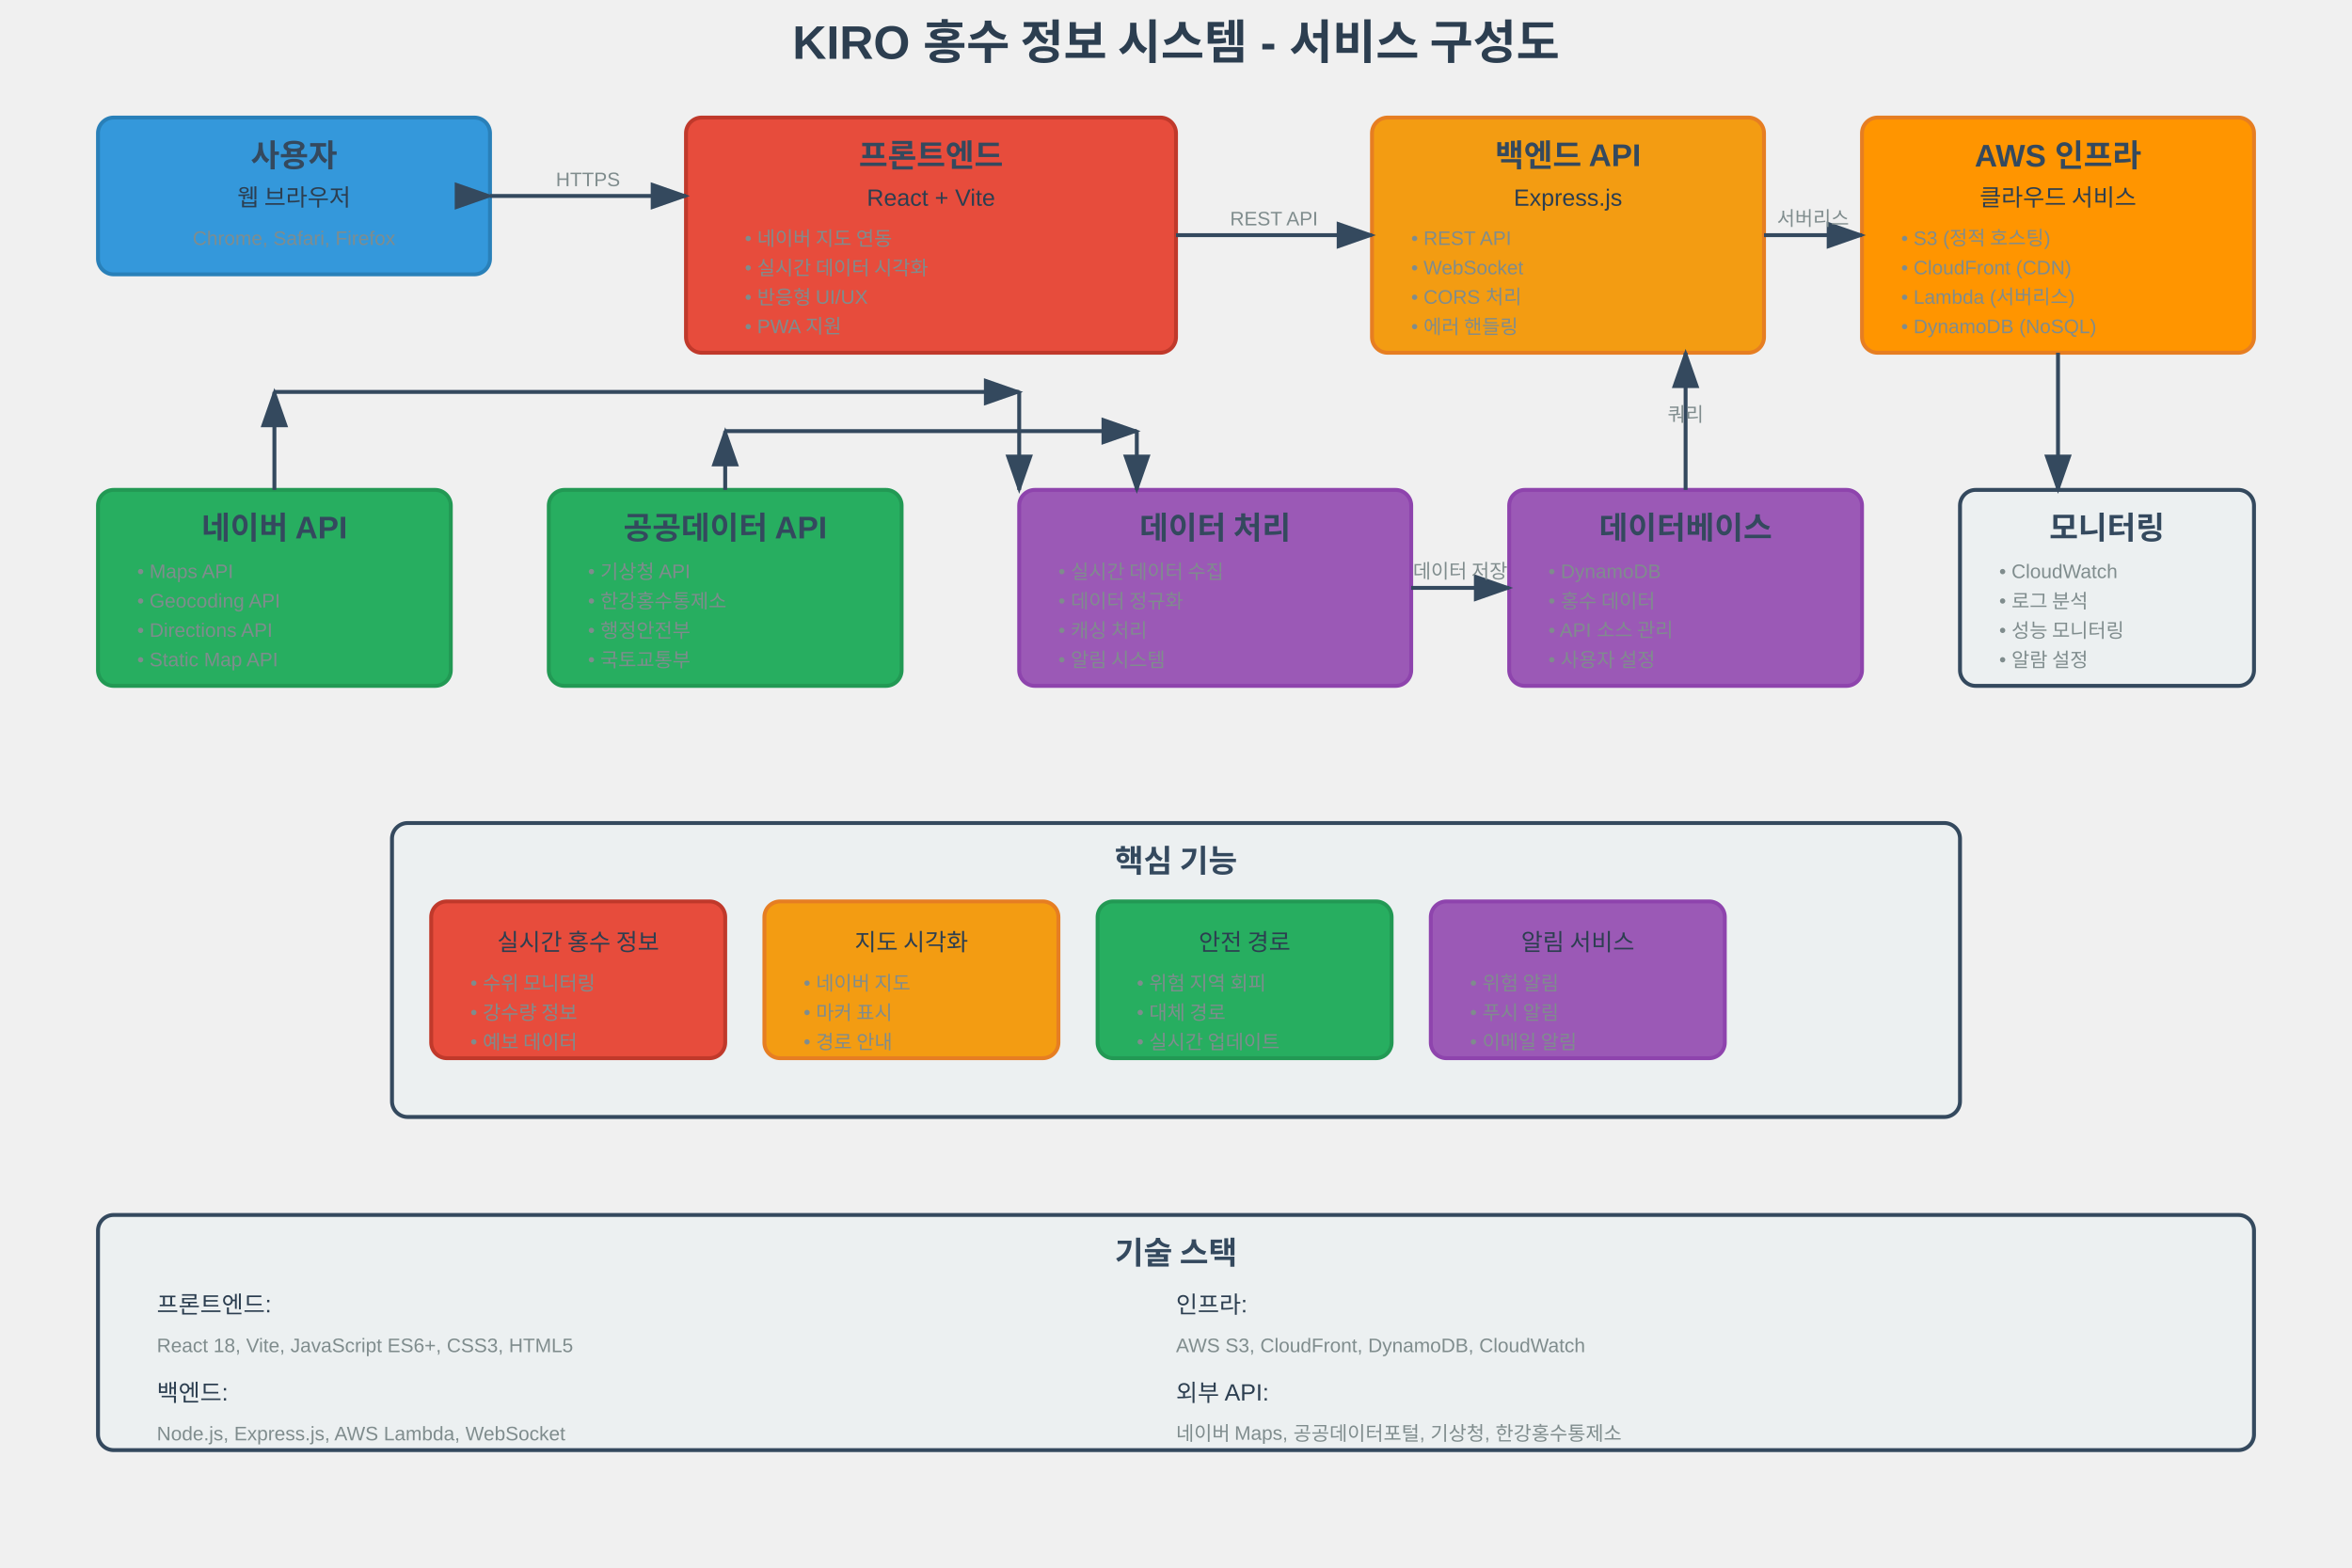
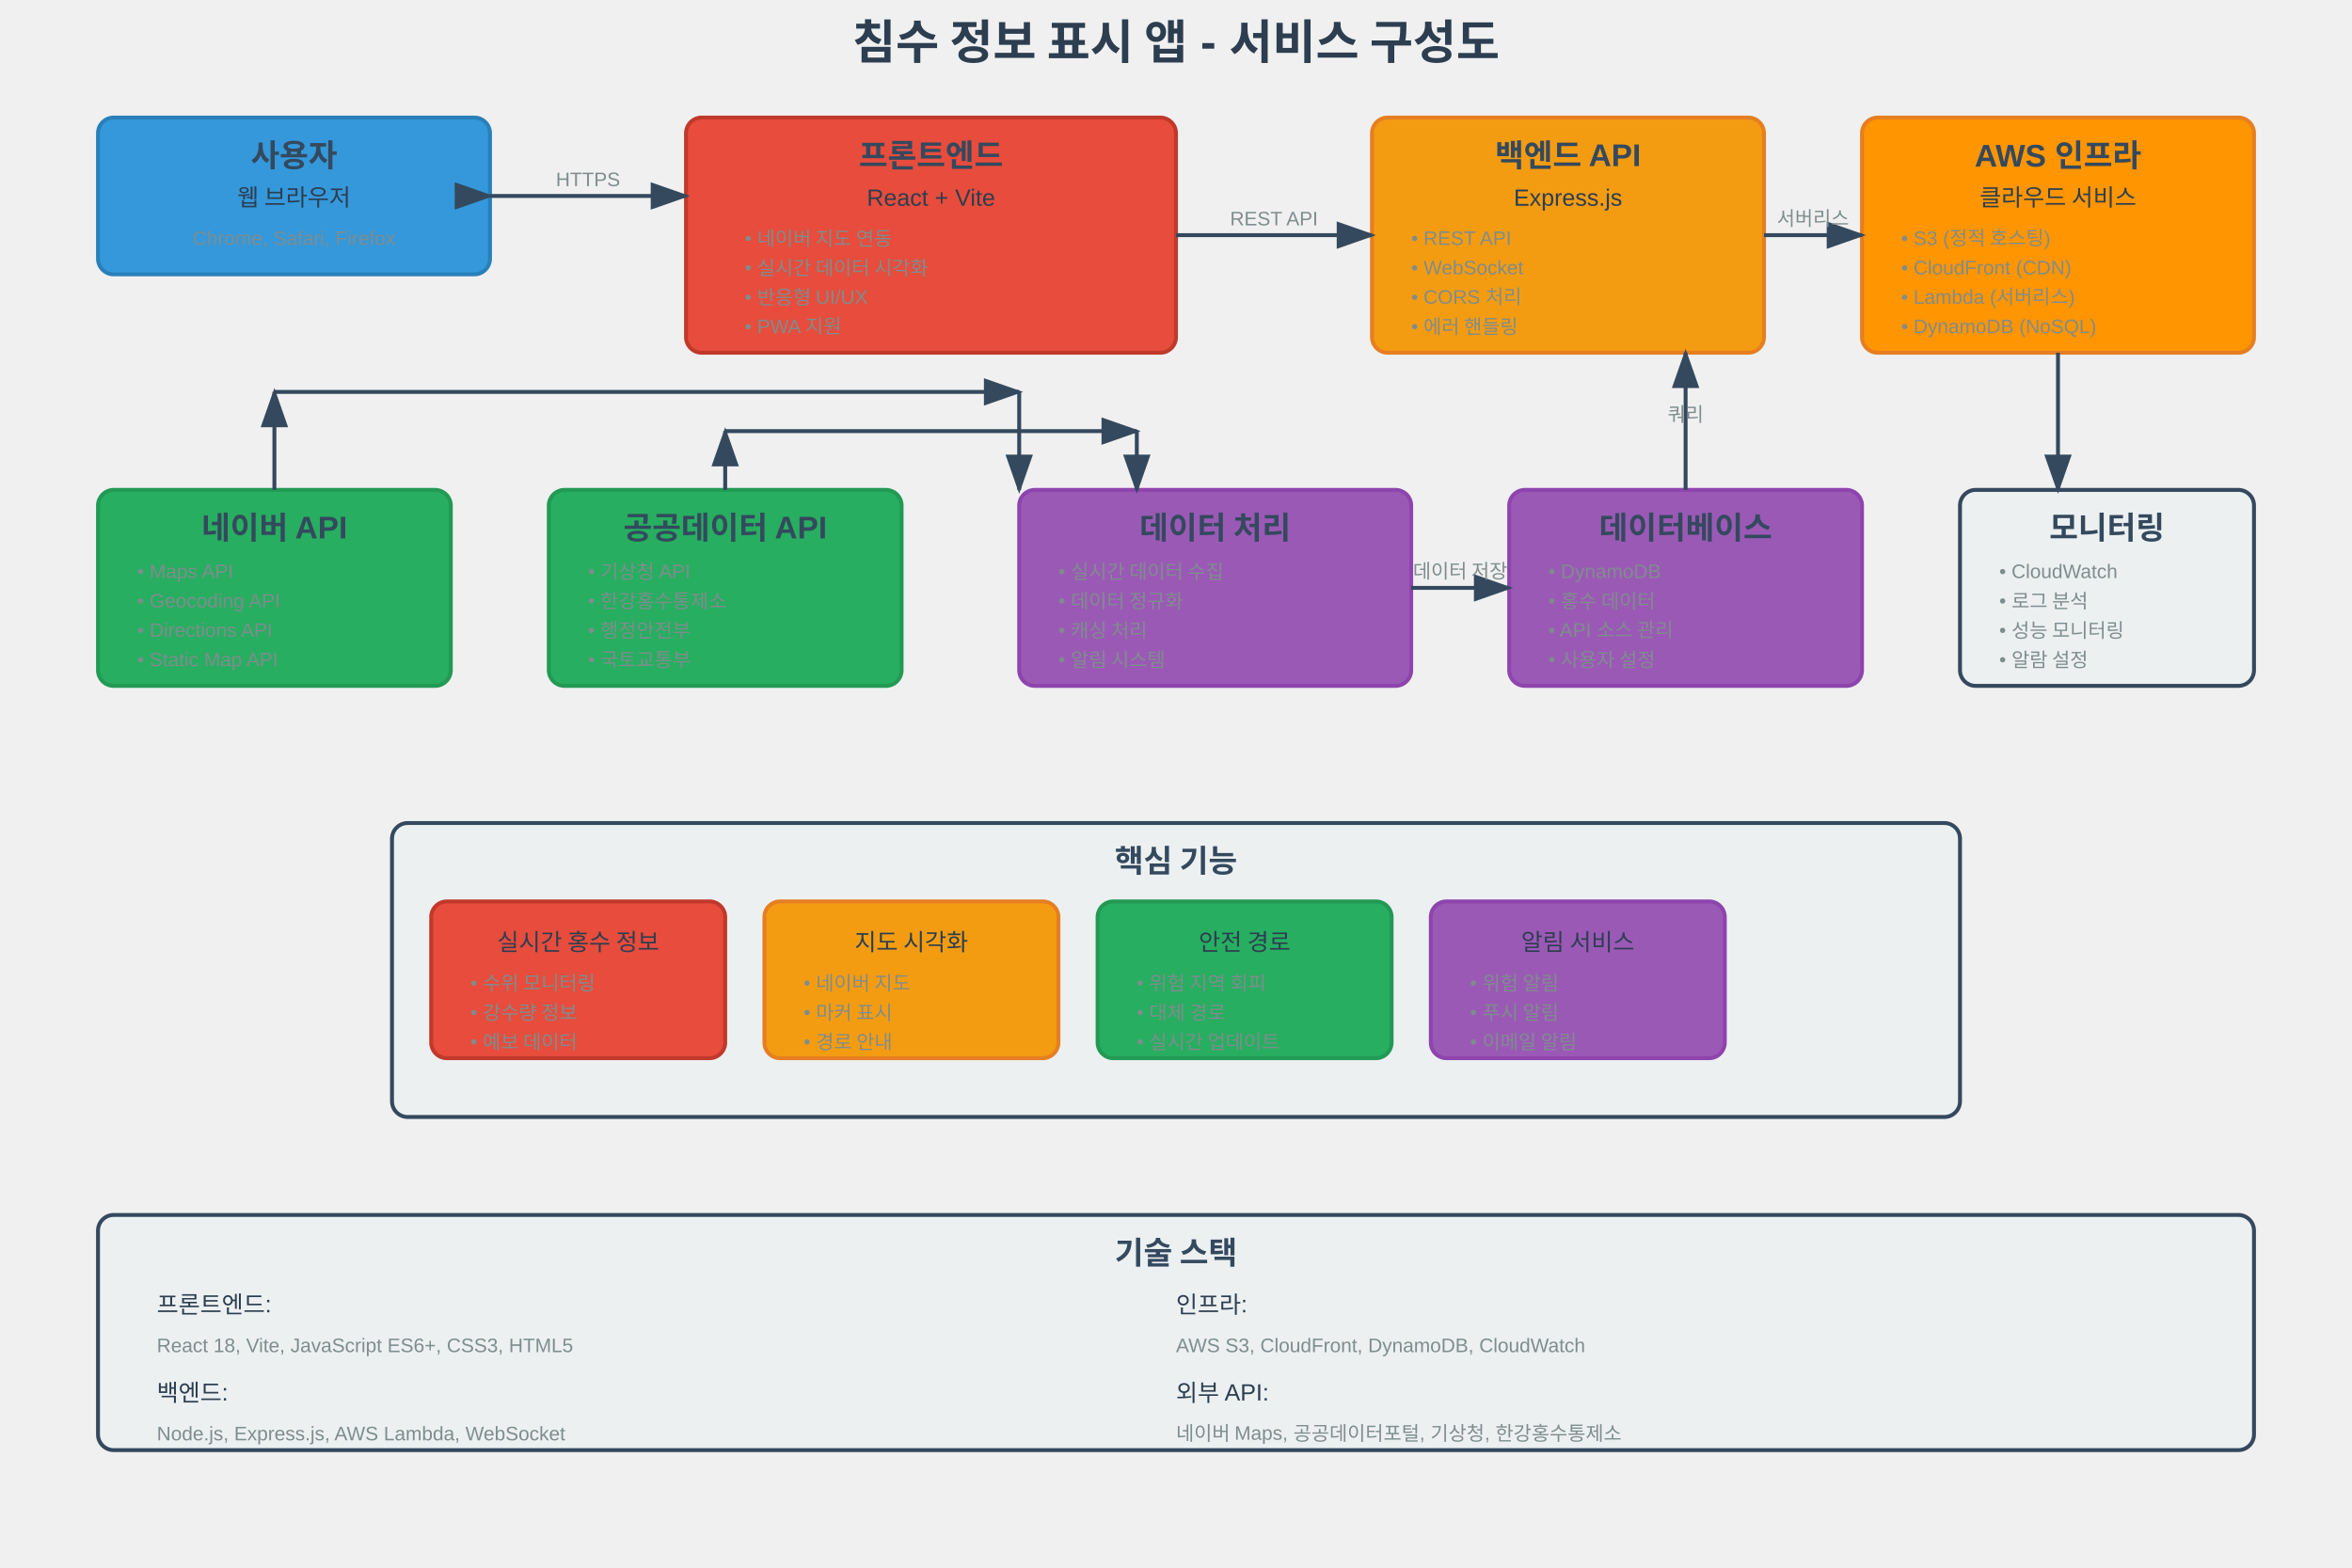
<svg xmlns="http://www.w3.org/2000/svg" width="1200" height="800">
  <defs>
    <style>
      .title { font: bold 24px Arial; fill: #2c3e50; }
      .subtitle { font: bold 16px Arial; fill: #34495e; }
      .text { font: 12px Arial; fill: #2c3e50; }
      .small-text { font: 10px Arial; fill: #7f8c8d; }
      .box { fill: #ecf0f1; stroke: #34495e; stroke-width: 2; rx: 8; }
      .user-box { fill: #3498db; stroke: #2980b9; stroke-width: 2; rx: 8; }
      .frontend-box { fill: #e74c3c; stroke: #c0392b; stroke-width: 2; rx: 8; }
      .backend-box { fill: #f39c12; stroke: #e67e22; stroke-width: 2; rx: 8; }
      .aws-box { fill: #ff9500; stroke: #e67e22; stroke-width: 2; rx: 8; }
      .api-box { fill: #27ae60; stroke: #229954; stroke-width: 2; rx: 8; }
      .data-box { fill: #9b59b6; stroke: #8e44ad; stroke-width: 2; rx: 8; }
      .arrow { stroke: #34495e; stroke-width: 2; fill: none; marker-end: url(#arrowhead); }
      .bi-arrow { stroke: #34495e; stroke-width: 2; fill: none; marker-end: url(#arrowhead); marker-start: url(#arrowhead); }
    </style>
    <marker id="arrowhead" markerWidth="10" markerHeight="7" refX="9" refY="3.5" orient="auto">
      <polygon points="0 0, 10 3.5, 0 7" fill="#34495e" />
    </marker>
  </defs>
-   <text x="600" y="30" text-anchor="middle" class="title">KIRO 홍수 정보 시스템 - 서비스 구성도</text>
+   <text x="600" y="30" text-anchor="middle" class="title">침수 정보 표시 앱 - 서비스 구성도</text>
  <rect x="50" y="60" width="200" height="80" class="user-box" />
  <text x="150" y="85" text-anchor="middle" class="subtitle" fill="white">사용자</text>
  <text x="150" y="105" text-anchor="middle" class="text" fill="white">웹 브라우저</text>
  <text x="150" y="125" text-anchor="middle" class="small-text" fill="white">Chrome, Safari, Firefox</text>
  <rect x="350" y="60" width="250" height="120" class="frontend-box" />
  <text x="475" y="85" text-anchor="middle" class="subtitle" fill="white">프론트엔드</text>
  <text x="475" y="105" text-anchor="middle" class="text" fill="white">React + Vite</text>
  <text x="380" y="125" text-anchor="start" class="small-text" fill="white">• 네이버 지도 연동</text>
  <text x="380" y="140" text-anchor="start" class="small-text" fill="white">• 실시간 데이터 시각화</text>
  <text x="380" y="155" text-anchor="start" class="small-text" fill="white">• 반응형 UI/UX</text>
  <text x="380" y="170" text-anchor="start" class="small-text" fill="white">• PWA 지원</text>
  <rect x="700" y="60" width="200" height="120" class="backend-box" />
  <text x="800" y="85" text-anchor="middle" class="subtitle" fill="white">백엔드 API</text>
  <text x="800" y="105" text-anchor="middle" class="text" fill="white">Express.js</text>
  <text x="720" y="125" text-anchor="start" class="small-text" fill="white">• REST API</text>
  <text x="720" y="140" text-anchor="start" class="small-text" fill="white">• WebSocket</text>
  <text x="720" y="155" text-anchor="start" class="small-text" fill="white">• CORS 처리</text>
  <text x="720" y="170" text-anchor="start" class="small-text" fill="white">• 에러 핸들링</text>
  <rect x="950" y="60" width="200" height="120" class="aws-box" />
  <text x="1050" y="85" text-anchor="middle" class="subtitle" fill="white">AWS 인프라</text>
  <text x="1050" y="105" text-anchor="middle" class="text" fill="white">클라우드 서비스</text>
  <text x="970" y="125" text-anchor="start" class="small-text" fill="white">• S3 (정적 호스팅)</text>
  <text x="970" y="140" text-anchor="start" class="small-text" fill="white">• CloudFront (CDN)</text>
  <text x="970" y="155" text-anchor="start" class="small-text" fill="white">• Lambda (서버리스)</text>
  <text x="970" y="170" text-anchor="start" class="small-text" fill="white">• DynamoDB (NoSQL)</text>
  <rect x="50" y="250" width="180" height="100" class="api-box" />
  <text x="140" y="275" text-anchor="middle" class="subtitle" fill="white">네이버 API</text>
  <text x="70" y="295" text-anchor="start" class="small-text" fill="white">• Maps API</text>
  <text x="70" y="310" text-anchor="start" class="small-text" fill="white">• Geocoding API</text>
  <text x="70" y="325" text-anchor="start" class="small-text" fill="white">• Directions API</text>
  <text x="70" y="340" text-anchor="start" class="small-text" fill="white">• Static Map API</text>
  <rect x="280" y="250" width="180" height="100" class="api-box" />
  <text x="370" y="275" text-anchor="middle" class="subtitle" fill="white">공공데이터 API</text>
  <text x="300" y="295" text-anchor="start" class="small-text" fill="white">• 기상청 API</text>
  <text x="300" y="310" text-anchor="start" class="small-text" fill="white">• 한강홍수통제소</text>
  <text x="300" y="325" text-anchor="start" class="small-text" fill="white">• 행정안전부</text>
  <text x="300" y="340" text-anchor="start" class="small-text" fill="white">• 국토교통부</text>
  <rect x="520" y="250" width="200" height="100" class="data-box" />
  <text x="620" y="275" text-anchor="middle" class="subtitle" fill="white">데이터 처리</text>
  <text x="540" y="295" text-anchor="start" class="small-text" fill="white">• 실시간 데이터 수집</text>
  <text x="540" y="310" text-anchor="start" class="small-text" fill="white">• 데이터 정규화</text>
  <text x="540" y="325" text-anchor="start" class="small-text" fill="white">• 캐싱 처리</text>
  <text x="540" y="340" text-anchor="start" class="small-text" fill="white">• 알림 시스템</text>
  <rect x="770" y="250" width="180" height="100" class="data-box" />
  <text x="860" y="275" text-anchor="middle" class="subtitle" fill="white">데이터베이스</text>
  <text x="790" y="295" text-anchor="start" class="small-text" fill="white">• DynamoDB</text>
  <text x="790" y="310" text-anchor="start" class="small-text" fill="white">• 홍수 데이터</text>
  <text x="790" y="325" text-anchor="start" class="small-text" fill="white">• API 소스 관리</text>
  <text x="790" y="340" text-anchor="start" class="small-text" fill="white">• 사용자 설정</text>
  <rect x="1000" y="250" width="150" height="100" class="box" />
  <text x="1075" y="275" text-anchor="middle" class="subtitle">모니터링</text>
  <text x="1020" y="295" text-anchor="start" class="small-text">• CloudWatch</text>
  <text x="1020" y="310" text-anchor="start" class="small-text">• 로그 분석</text>
  <text x="1020" y="325" text-anchor="start" class="small-text">• 성능 모니터링</text>
  <text x="1020" y="340" text-anchor="start" class="small-text">• 알람 설정</text>
  <rect x="200" y="420" width="800" height="150" class="box" />
  <text x="600" y="445" text-anchor="middle" class="subtitle">핵심 기능</text>
  <rect x="220" y="460" width="150" height="80" class="frontend-box" />
  <text x="295" y="485" text-anchor="middle" class="text" fill="white">실시간 홍수 정보</text>
  <text x="240" y="505" text-anchor="start" class="small-text" fill="white">• 수위 모니터링</text>
  <text x="240" y="520" text-anchor="start" class="small-text" fill="white">• 강수량 정보</text>
  <text x="240" y="535" text-anchor="start" class="small-text" fill="white">• 예보 데이터</text>
  <rect x="390" y="460" width="150" height="80" class="backend-box" />
  <text x="465" y="485" text-anchor="middle" class="text" fill="white">지도 시각화</text>
  <text x="410" y="505" text-anchor="start" class="small-text" fill="white">• 네이버 지도</text>
  <text x="410" y="520" text-anchor="start" class="small-text" fill="white">• 마커 표시</text>
  <text x="410" y="535" text-anchor="start" class="small-text" fill="white">• 경로 안내</text>
  <rect x="560" y="460" width="150" height="80" class="api-box" />
  <text x="635" y="485" text-anchor="middle" class="text" fill="white">안전 경로</text>
  <text x="580" y="505" text-anchor="start" class="small-text" fill="white">• 위험 지역 회피</text>
  <text x="580" y="520" text-anchor="start" class="small-text" fill="white">• 대체 경로</text>
  <text x="580" y="535" text-anchor="start" class="small-text" fill="white">• 실시간 업데이트</text>
  <rect x="730" y="460" width="150" height="80" class="data-box" />
  <text x="805" y="485" text-anchor="middle" class="text" fill="white">알림 서비스</text>
  <text x="750" y="505" text-anchor="start" class="small-text" fill="white">• 위험 알림</text>
  <text x="750" y="520" text-anchor="start" class="small-text" fill="white">• 푸시 알림</text>
  <text x="750" y="535" text-anchor="start" class="small-text" fill="white">• 이메일 알림</text>
  <rect x="50" y="620" width="1100" height="120" class="box" />
  <text x="600" y="645" text-anchor="middle" class="subtitle">기술 스택</text>
  <text x="80" y="670" text-anchor="start" class="text">프론트엔드:</text>
  <text x="80" y="690" text-anchor="start" class="small-text">React 18, Vite, JavaScript ES6+, CSS3, HTML5</text>
  <text x="80" y="715" text-anchor="start" class="text">백엔드:</text>
  <text x="80" y="735" text-anchor="start" class="small-text">Node.js, Express.js, AWS Lambda, WebSocket</text>
  <text x="600" y="670" text-anchor="start" class="text">인프라:</text>
  <text x="600" y="690" text-anchor="start" class="small-text">AWS S3, CloudFront, DynamoDB, CloudWatch</text>
  <text x="600" y="715" text-anchor="start" class="text">외부 API:</text>
  <text x="600" y="735" text-anchor="start" class="small-text">네이버 Maps, 공공데이터포털, 기상청, 한강홍수통제소</text>
  <line x1="250" y1="100" x2="350" y2="100" class="bi-arrow" />
  <line x1="600" y1="120" x2="700" y2="120" class="arrow" />
  <line x1="900" y1="120" x2="950" y2="120" class="arrow" />
  <line x1="140" y1="250" x2="140" y2="200" class="arrow" />
  <line x1="140" y1="200" x2="520" y2="200" class="arrow" />
  <line x1="520" y1="200" x2="520" y2="250" class="arrow" />
  <line x1="370" y1="250" x2="370" y2="220" class="arrow" />
  <line x1="370" y1="220" x2="580" y2="220" class="arrow" />
  <line x1="580" y1="220" x2="580" y2="250" class="arrow" />
  <line x1="720" y1="300" x2="770" y2="300" class="arrow" />
  <line x1="860" y1="250" x2="860" y2="180" class="arrow" />
  <line x1="1050" y1="180" x2="1050" y2="250" class="arrow" />
  <text x="300" y="95" text-anchor="middle" class="small-text">HTTPS</text>
  <text x="650" y="115" text-anchor="middle" class="small-text">REST API</text>
  <text x="925" y="115" text-anchor="middle" class="small-text">서버리스</text>
  <text x="745" y="295" text-anchor="middle" class="small-text">데이터 저장</text>
  <text x="860" y="215" text-anchor="middle" class="small-text">쿼리</text>
</svg>
